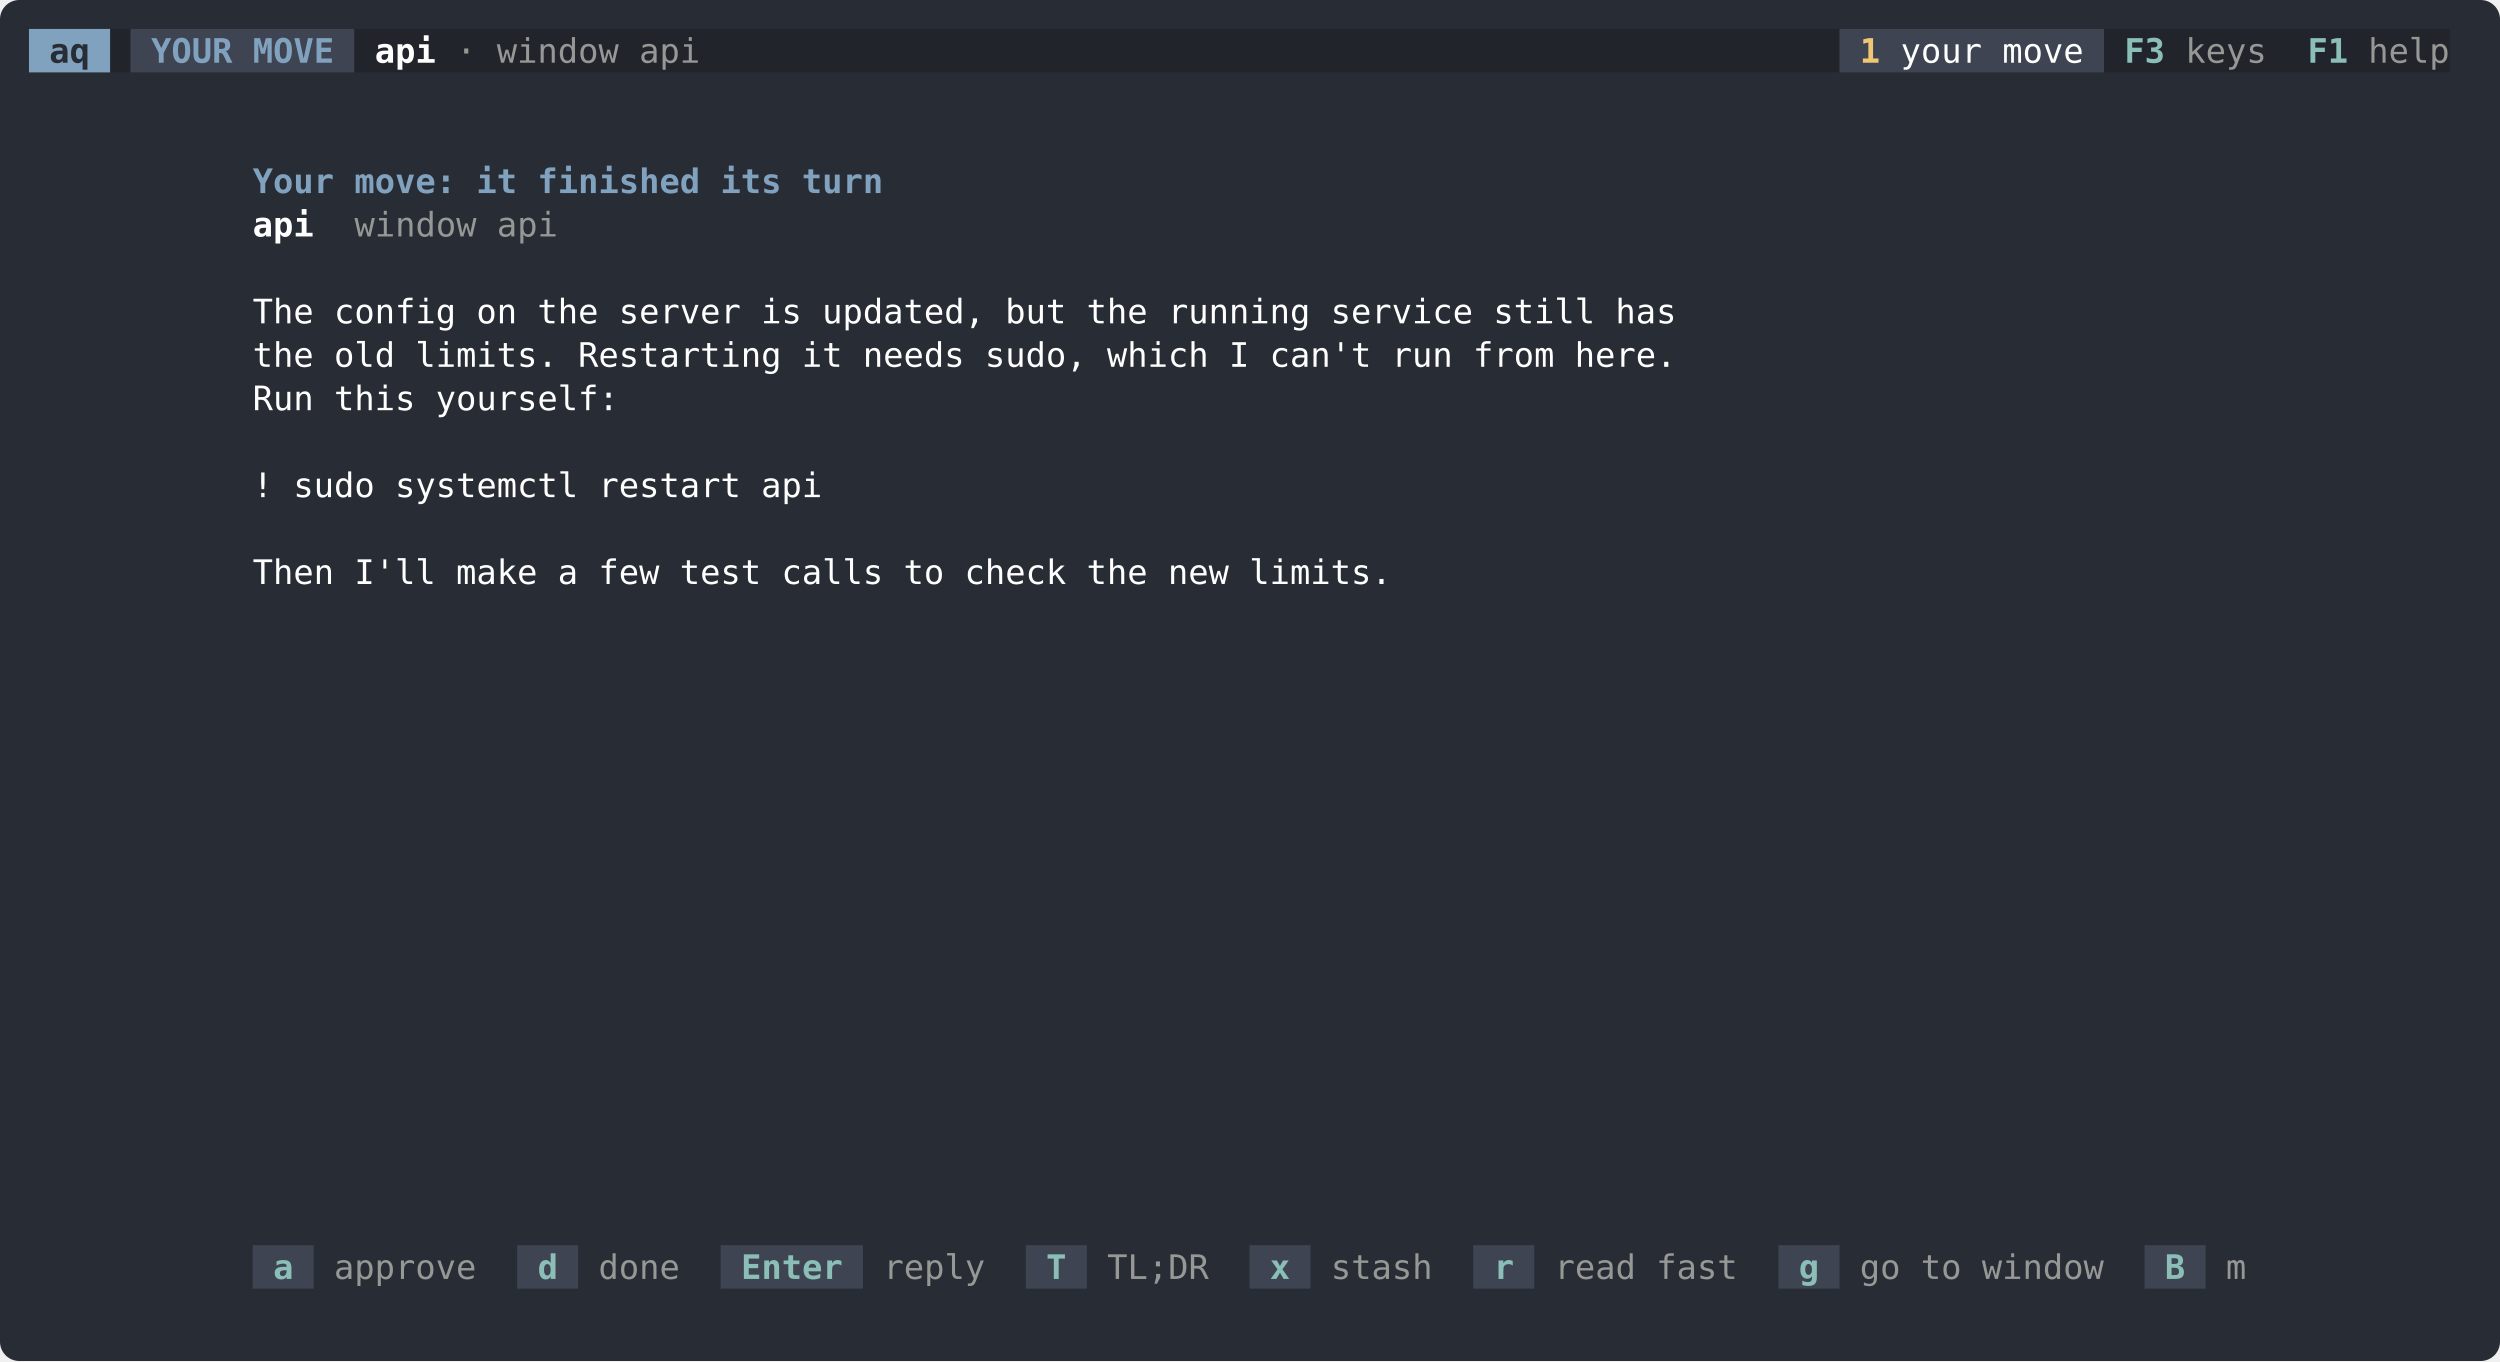
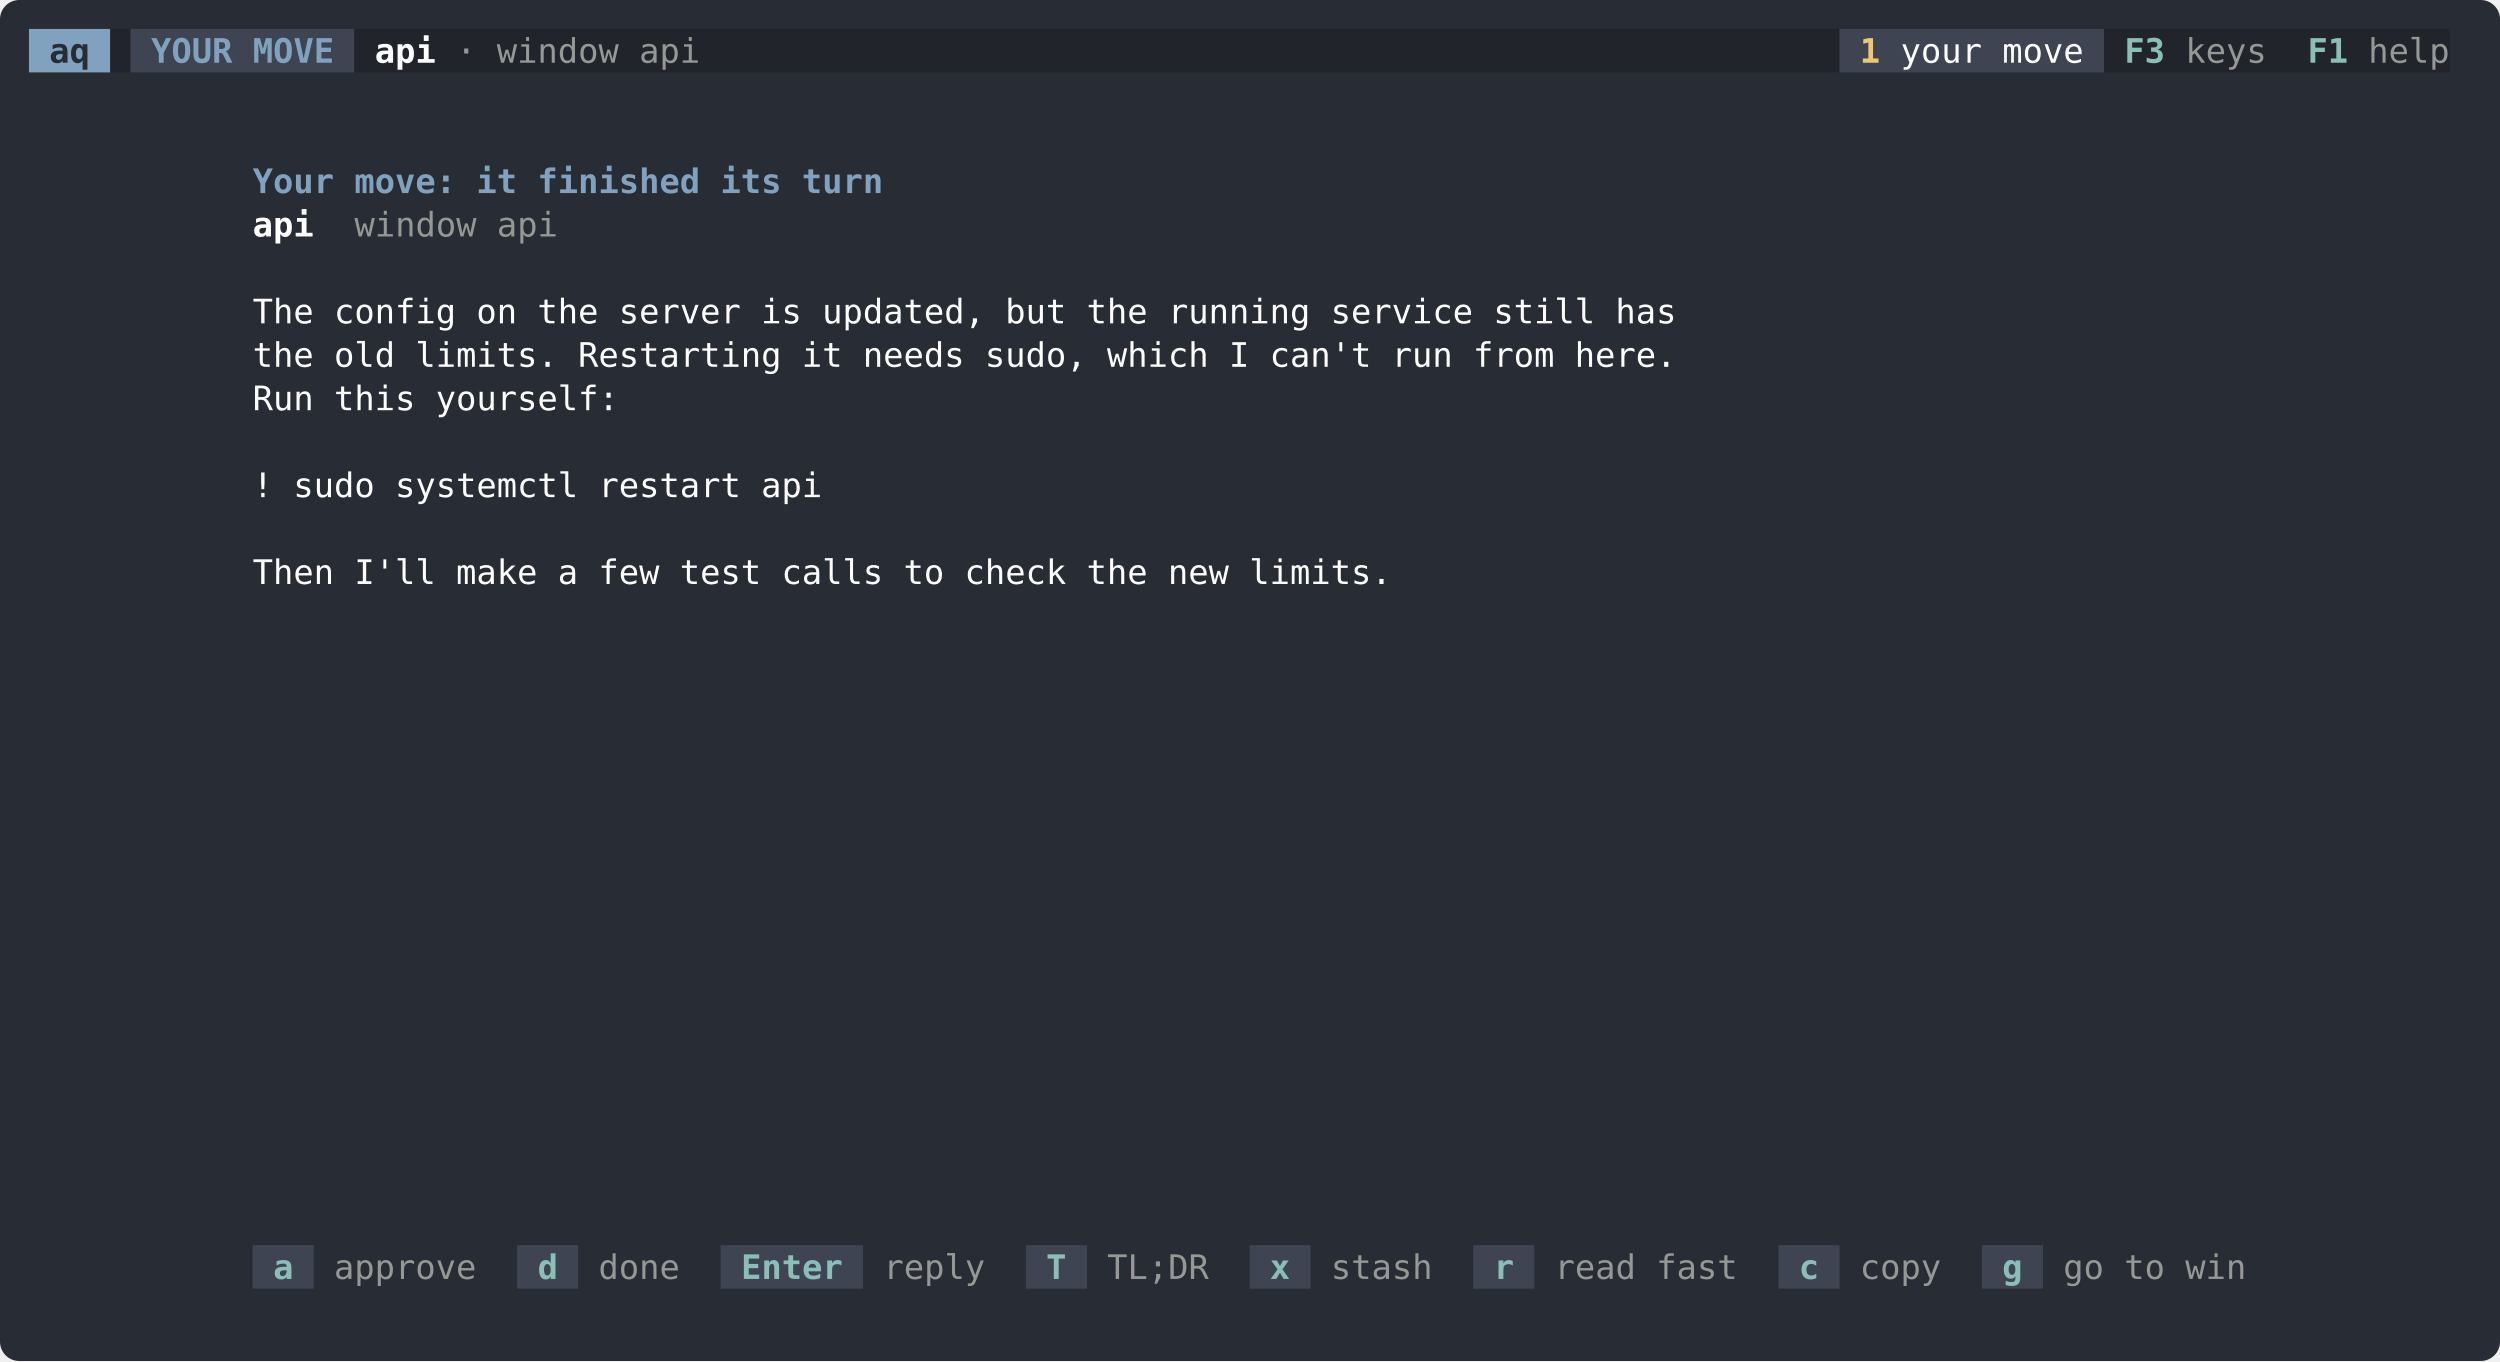
<svg xmlns="http://www.w3.org/2000/svg" width="1036" height="564" viewBox="0 0 1036 564">
  <style>
text{font-family:"JetBrains Mono","DejaVu Sans Mono",Menlo,Consolas,monospace;font-size:14px;white-space:pre}
.cap{font-family:-apple-system,"Segoe UI",Helvetica,Arial,sans-serif;font-size:17px;fill:#e6e6e6}
.film{animation:play 6.51s step-end infinite}
- @keyframes play{0.079%{transform:translateY(0px)}38.510%{transform:translateY(-564px)}100%{transform:translateY(-564px)}}
+ @keyframes play{0.162%{transform:translateY(0px)}38.561%{transform:translateY(-564px)}100%{transform:translateY(-564px)}}
</style>
  <defs>
    <g id="r0">
      <rect x="0.0" width="33.7" height="18" fill="#81a2be" />
      <rect x="33.7" width="8.4" height="18" fill="#21252b" />
      <rect x="42.1" width="92.7" height="18" fill="#3e4451" />
      <rect x="134.9" width="615.4" height="18" fill="#21252b" />
      <rect x="750.3" width="109.6" height="18" fill="#3e4451" />
      <rect x="859.9" width="143.3" height="18" fill="#21252b" />
      <text x="8.4" y="14" fill="#282c34" font-weight="bold" textLength="16.9" lengthAdjust="spacingAndGlyphs">aq</text>
      <text x="50.6" y="14" fill="#81a2be" font-weight="bold" textLength="75.9" lengthAdjust="spacingAndGlyphs">YOUR MOVE</text>
      <text x="143.3" y="14" fill="#ffffff" font-weight="bold" textLength="25.3" lengthAdjust="spacingAndGlyphs">api</text>
      <text x="177.0" y="14" fill="#969896" textLength="101.2" lengthAdjust="spacingAndGlyphs">· window api</text>
      <text x="758.7" y="14" fill="#f0c674" font-weight="bold">1</text>
      <text x="775.6" y="14" fill="#ffffff" textLength="75.9" lengthAdjust="spacingAndGlyphs">your move</text>
      <text x="868.3" y="14" fill="#8abeb7" font-weight="bold" textLength="16.9" lengthAdjust="spacingAndGlyphs">F3</text>
      <text x="893.6" y="14" fill="#969896" textLength="33.7" lengthAdjust="spacingAndGlyphs">keys</text>
      <text x="944.2" y="14" fill="#8abeb7" font-weight="bold" textLength="16.9" lengthAdjust="spacingAndGlyphs">F1</text>
      <text x="969.4" y="14" fill="#969896" textLength="33.7" lengthAdjust="spacingAndGlyphs">help</text>
    </g>
    <g id="r1" />
    <g id="r2">
      <text x="92.7" y="14" fill="#81a2be" font-weight="bold" textLength="261.3" lengthAdjust="spacingAndGlyphs">Your move: it finished its turn</text>
    </g>
    <g id="r3">
      <text x="92.7" y="14" fill="#ffffff" font-weight="bold" textLength="25.3" lengthAdjust="spacingAndGlyphs">api</text>
      <text x="134.9" y="14" fill="#969896" textLength="84.3" lengthAdjust="spacingAndGlyphs">window api</text>
    </g>
    <g id="r4">
      <text x="92.7" y="14" fill="#ffffff" textLength="590.1" lengthAdjust="spacingAndGlyphs">The config on the server is updated, but the running service still has</text>
    </g>
    <g id="r5">
      <text x="92.7" y="14" fill="#ffffff" textLength="590.1" lengthAdjust="spacingAndGlyphs">the old limits. Restarting it needs sudo, which I can't run from here.</text>
    </g>
    <g id="r6">
      <text x="92.7" y="14" fill="#ffffff" textLength="151.7" lengthAdjust="spacingAndGlyphs">Run this yourself:</text>
    </g>
    <g id="r7">
      <text x="92.7" y="14" fill="#ffffff" textLength="236.0" lengthAdjust="spacingAndGlyphs">! sudo systemctl restart api</text>
    </g>
    <g id="r8">
      <text x="92.7" y="14" fill="#ffffff" textLength="472.1" lengthAdjust="spacingAndGlyphs">Then I'll make a few test calls to check the new limits.</text>
    </g>
    <g id="r9">
      <rect x="92.7" width="25.3" height="18" fill="#3e4451" />
      <rect x="202.3" width="25.3" height="18" fill="#3e4451" />
      <rect x="286.6" width="59.0" height="18" fill="#3e4451" />
      <rect x="413.1" width="25.3" height="18" fill="#3e4451" />
      <rect x="505.8" width="25.3" height="18" fill="#3e4451" />
      <rect x="598.5" width="25.3" height="18" fill="#3e4451" />
      <rect x="725.0" width="25.3" height="18" fill="#3e4451" />
-       <rect x="876.7" width="25.3" height="18" fill="#3e4451" />
+       <rect x="809.3" width="25.3" height="18" fill="#3e4451" />
      <text x="101.2" y="14" fill="#8abeb7" font-weight="bold">a</text>
      <text x="126.4" y="14" fill="#969896" textLength="59.0" lengthAdjust="spacingAndGlyphs">approve</text>
      <text x="210.8" y="14" fill="#8abeb7" font-weight="bold">d</text>
      <text x="236.0" y="14" fill="#969896" textLength="33.7" lengthAdjust="spacingAndGlyphs">done</text>
      <text x="295.1" y="14" fill="#8abeb7" font-weight="bold" textLength="42.1" lengthAdjust="spacingAndGlyphs">Enter</text>
      <text x="354.1" y="14" fill="#969896" textLength="42.1" lengthAdjust="spacingAndGlyphs">reply</text>
      <text x="421.5" y="14" fill="#8abeb7" font-weight="bold">T</text>
      <text x="446.8" y="14" fill="#969896" textLength="42.1" lengthAdjust="spacingAndGlyphs">TL;DR</text>
      <text x="514.2" y="14" fill="#8abeb7" font-weight="bold">x</text>
      <text x="539.5" y="14" fill="#969896" textLength="42.1" lengthAdjust="spacingAndGlyphs">stash</text>
      <text x="607.0" y="14" fill="#8abeb7" font-weight="bold">r</text>
      <text x="632.2" y="14" fill="#969896" textLength="75.9" lengthAdjust="spacingAndGlyphs">read fast</text>
-       <text x="733.4" y="14" fill="#8abeb7" font-weight="bold">g</text>
-       <text x="758.7" y="14" fill="#969896" textLength="101.2" lengthAdjust="spacingAndGlyphs">go to window</text>
-       <text x="885.1" y="14" fill="#8abeb7" font-weight="bold">B</text>
-       <text x="910.4" y="14" fill="#969896">m</text>
+       <text x="733.4" y="14" fill="#8abeb7" font-weight="bold">c</text>
+       <text x="758.7" y="14" fill="#969896" textLength="33.7" lengthAdjust="spacingAndGlyphs">copy</text>
+       <text x="817.7" y="14" fill="#8abeb7" font-weight="bold">g</text>
+       <text x="843.0" y="14" fill="#969896" textLength="75.9" lengthAdjust="spacingAndGlyphs">go to win</text>
    </g>
    <g id="r10">
      <rect x="0.0" width="33.7" height="18" fill="#81a2be" />
      <rect x="33.7" width="8.4" height="18" fill="#21252b" />
      <rect x="42.1" width="92.7" height="18" fill="#3e4451" />
      <rect x="134.9" width="615.4" height="18" fill="#21252b" />
      <rect x="750.3" width="109.6" height="18" fill="#3e4451" />
      <rect x="859.9" width="143.3" height="18" fill="#21252b" />
      <text x="8.4" y="14" fill="#282c34" font-weight="bold" textLength="16.9" lengthAdjust="spacingAndGlyphs">aq</text>
      <text x="50.6" y="14" fill="#81a2be" font-weight="bold" textLength="75.9" lengthAdjust="spacingAndGlyphs">YOUR MOVE</text>
      <text x="143.3" y="14" fill="#ffffff" font-weight="bold" textLength="25.3" lengthAdjust="spacingAndGlyphs">api</text>
      <text x="177.0" y="14" fill="#969896" textLength="101.2" lengthAdjust="spacingAndGlyphs">· window api</text>
      <text x="758.7" y="14" fill="#f0c674" font-weight="bold">1</text>
      <text x="775.6" y="14" fill="#ffffff" textLength="75.9" lengthAdjust="spacingAndGlyphs">your move</text>
      <text x="868.3" y="14" fill="#8abeb7" font-weight="bold" textLength="16.9" lengthAdjust="spacingAndGlyphs">F3</text>
      <text x="893.6" y="14" fill="#969896" textLength="33.7" lengthAdjust="spacingAndGlyphs">keys</text>
      <text x="944.2" y="14" fill="#8abeb7" font-weight="bold" textLength="16.9" lengthAdjust="spacingAndGlyphs">F1</text>
      <text x="969.4" y="14" fill="#969896" textLength="33.7" lengthAdjust="spacingAndGlyphs">help</text>
    </g>
    <g id="r11" />
    <g id="r12">
-       <text x="50.6" y="14" fill="#ffffff" textLength="910.4" lengthAdjust="spacingAndGlyphs">┌ shell in api · exit or Ctrl-D closes it · Claude's last ! command is typed in, Enter runs it ────────────┐</text>
+       <text x="50.6" y="14" fill="#ffffff" textLength="910.4" lengthAdjust="spacingAndGlyphs">┌ shell in api · exit or Ctrl-D closes it · Claude's last command is typed in, Enter runs it ──────────────┐</text>
    </g>
    <g id="r13">
      <text x="50.6" y="14" fill="#ffffff">│</text>
      <text x="59.0" y="14" fill="#2472c8" textLength="42.1" lengthAdjust="spacingAndGlyphs">~/api</text>
      <text x="109.6" y="14" fill="#ffffff" textLength="851.4" lengthAdjust="spacingAndGlyphs">❯ sudo systemctl restart api                                                                        │</text>
    </g>
    <g id="r14">
      <text x="50.6" y="14" fill="#ffffff" textLength="910.4" lengthAdjust="spacingAndGlyphs">│                                                                                                          │</text>
    </g>
    <g id="r15">
      <text x="50.6" y="14" fill="#ffffff" textLength="910.4" lengthAdjust="spacingAndGlyphs">└──────────────────────────────────────────────────────────────────────────────────────────────────────────┘</text>
    </g>
    <g id="r16">
      <rect x="92.7" width="25.3" height="18" fill="#3e4451" />
      <rect x="202.3" width="25.3" height="18" fill="#3e4451" />
      <rect x="286.6" width="59.0" height="18" fill="#3e4451" />
      <rect x="413.1" width="25.3" height="18" fill="#3e4451" />
      <rect x="505.8" width="25.3" height="18" fill="#3e4451" />
      <rect x="598.5" width="25.3" height="18" fill="#3e4451" />
      <rect x="725.0" width="25.3" height="18" fill="#3e4451" />
-       <rect x="876.7" width="25.3" height="18" fill="#3e4451" />
+       <rect x="809.3" width="25.3" height="18" fill="#3e4451" />
      <text x="101.2" y="14" fill="#8abeb7" font-weight="bold">a</text>
      <text x="126.4" y="14" fill="#969896" textLength="59.0" lengthAdjust="spacingAndGlyphs">approve</text>
      <text x="210.8" y="14" fill="#8abeb7" font-weight="bold">d</text>
      <text x="236.0" y="14" fill="#969896" textLength="33.7" lengthAdjust="spacingAndGlyphs">done</text>
      <text x="295.1" y="14" fill="#8abeb7" font-weight="bold" textLength="42.1" lengthAdjust="spacingAndGlyphs">Enter</text>
      <text x="354.1" y="14" fill="#969896" textLength="42.1" lengthAdjust="spacingAndGlyphs">reply</text>
      <text x="421.5" y="14" fill="#8abeb7" font-weight="bold">T</text>
      <text x="446.8" y="14" fill="#969896" textLength="42.1" lengthAdjust="spacingAndGlyphs">TL;DR</text>
      <text x="514.2" y="14" fill="#8abeb7" font-weight="bold">x</text>
      <text x="539.5" y="14" fill="#969896" textLength="42.1" lengthAdjust="spacingAndGlyphs">stash</text>
      <text x="607.0" y="14" fill="#8abeb7" font-weight="bold">r</text>
      <text x="632.2" y="14" fill="#969896" textLength="75.9" lengthAdjust="spacingAndGlyphs">read fast</text>
-       <text x="733.4" y="14" fill="#8abeb7" font-weight="bold">g</text>
-       <text x="758.7" y="14" fill="#969896" textLength="101.2" lengthAdjust="spacingAndGlyphs">go to window</text>
-       <text x="885.1" y="14" fill="#8abeb7" font-weight="bold">B</text>
-       <text x="910.4" y="14" fill="#969896">m</text>
+       <text x="733.4" y="14" fill="#8abeb7" font-weight="bold">c</text>
+       <text x="758.7" y="14" fill="#969896" textLength="33.7" lengthAdjust="spacingAndGlyphs">copy</text>
+       <text x="817.7" y="14" fill="#8abeb7" font-weight="bold">g</text>
+       <text x="843.0" y="14" fill="#969896" textLength="75.9" lengthAdjust="spacingAndGlyphs">go to win</text>
    </g>
  </defs>
  <rect width="100%" height="100%" rx="8" fill="#282c34" />
  <svg x="12" y="12" width="1012" height="540">
    <g class="film">
      <g transform="translate(0 0)">
        <use href="#r0" y="0" />
        <use href="#r1" y="18" />
        <use href="#r2" y="54" />
        <use href="#r3" y="72" />
        <use href="#r4" y="108" />
        <use href="#r5" y="126" />
        <use href="#r6" y="144" />
        <use href="#r7" y="180" />
        <use href="#r8" y="216" />
        <use href="#r9" y="504" />
      </g>
      <g transform="translate(0 564)">
        <use href="#r10" y="0" />
        <use href="#r11" y="18" />
        <use href="#r12" y="36" />
        <use href="#r13" y="54" />
        <use href="#r14" y="72" />
        <use href="#r14" y="90" />
        <use href="#r14" y="108" />
        <use href="#r14" y="126" />
        <use href="#r14" y="144" />
        <use href="#r14" y="162" />
        <use href="#r14" y="180" />
        <use href="#r14" y="198" />
        <use href="#r14" y="216" />
        <use href="#r14" y="234" />
        <use href="#r14" y="252" />
        <use href="#r14" y="270" />
        <use href="#r14" y="288" />
        <use href="#r14" y="306" />
        <use href="#r14" y="324" />
        <use href="#r14" y="342" />
        <use href="#r14" y="360" />
        <use href="#r14" y="378" />
        <use href="#r14" y="396" />
        <use href="#r14" y="414" />
        <use href="#r14" y="432" />
        <use href="#r14" y="450" />
        <use href="#r15" y="468" />
        <use href="#r11" y="486" />
        <use href="#r16" y="504" />
        <use href="#r11" y="522" />
      </g>
    </g>
  </svg>
</svg>
